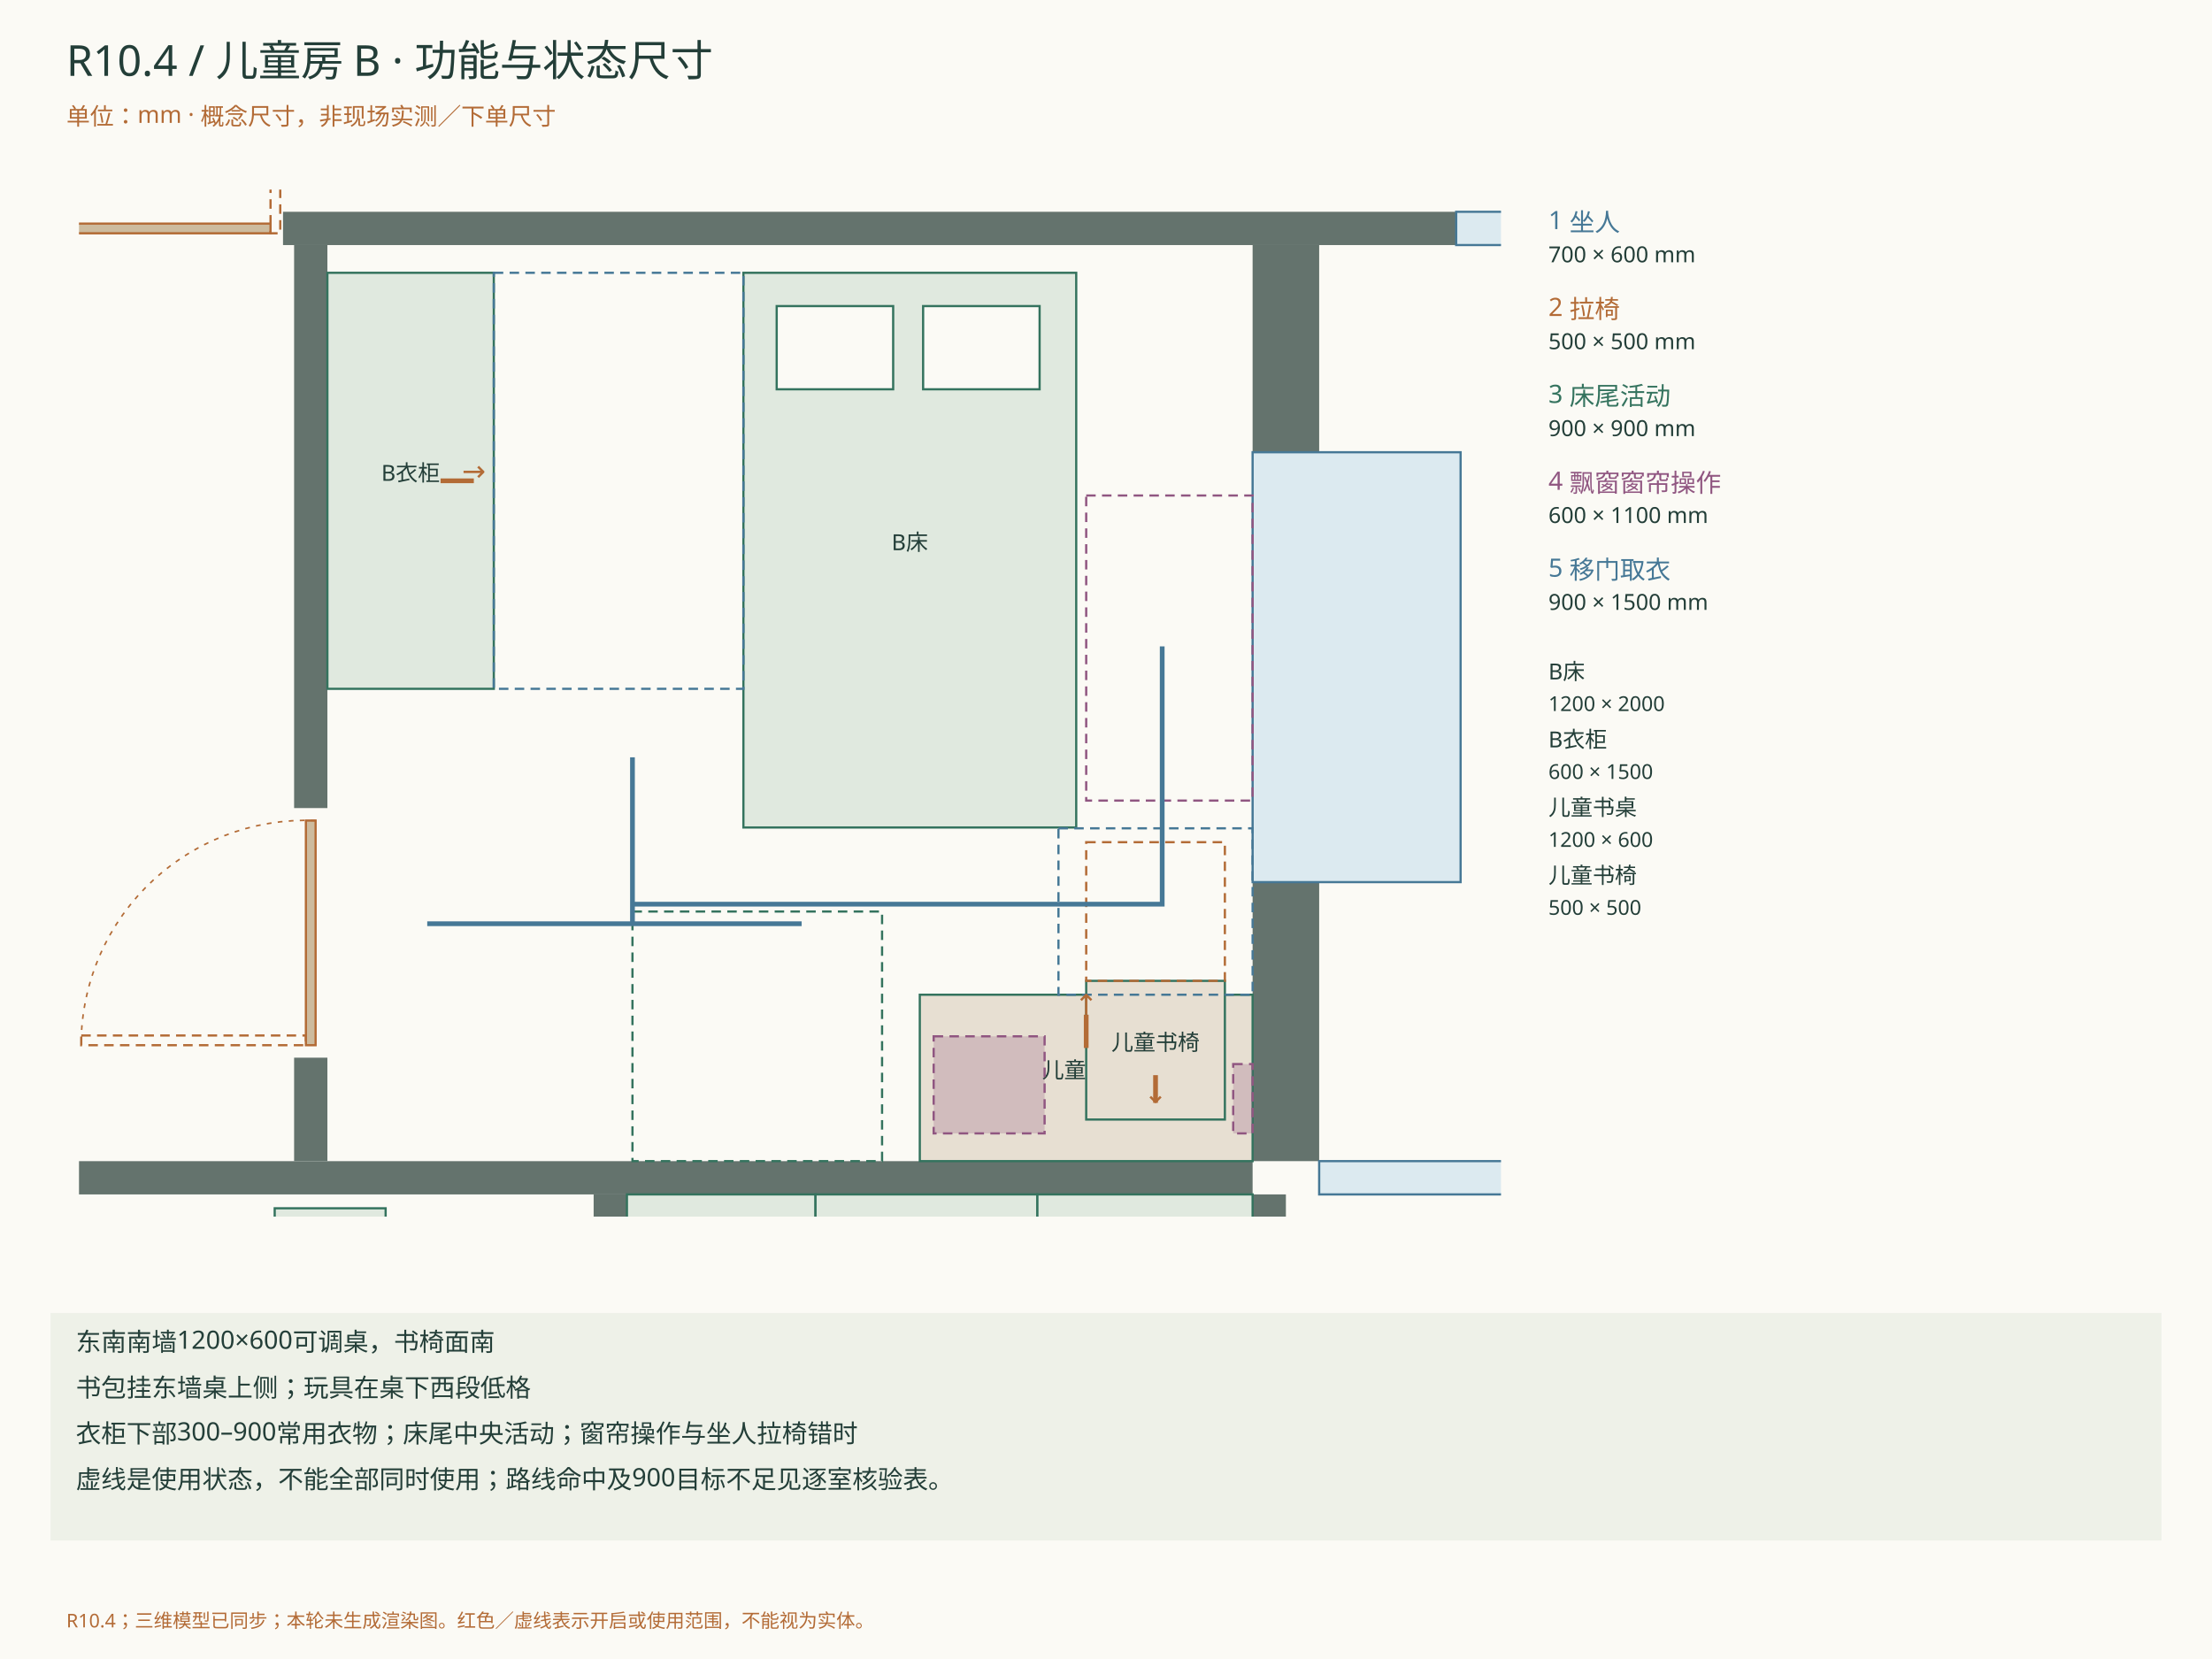
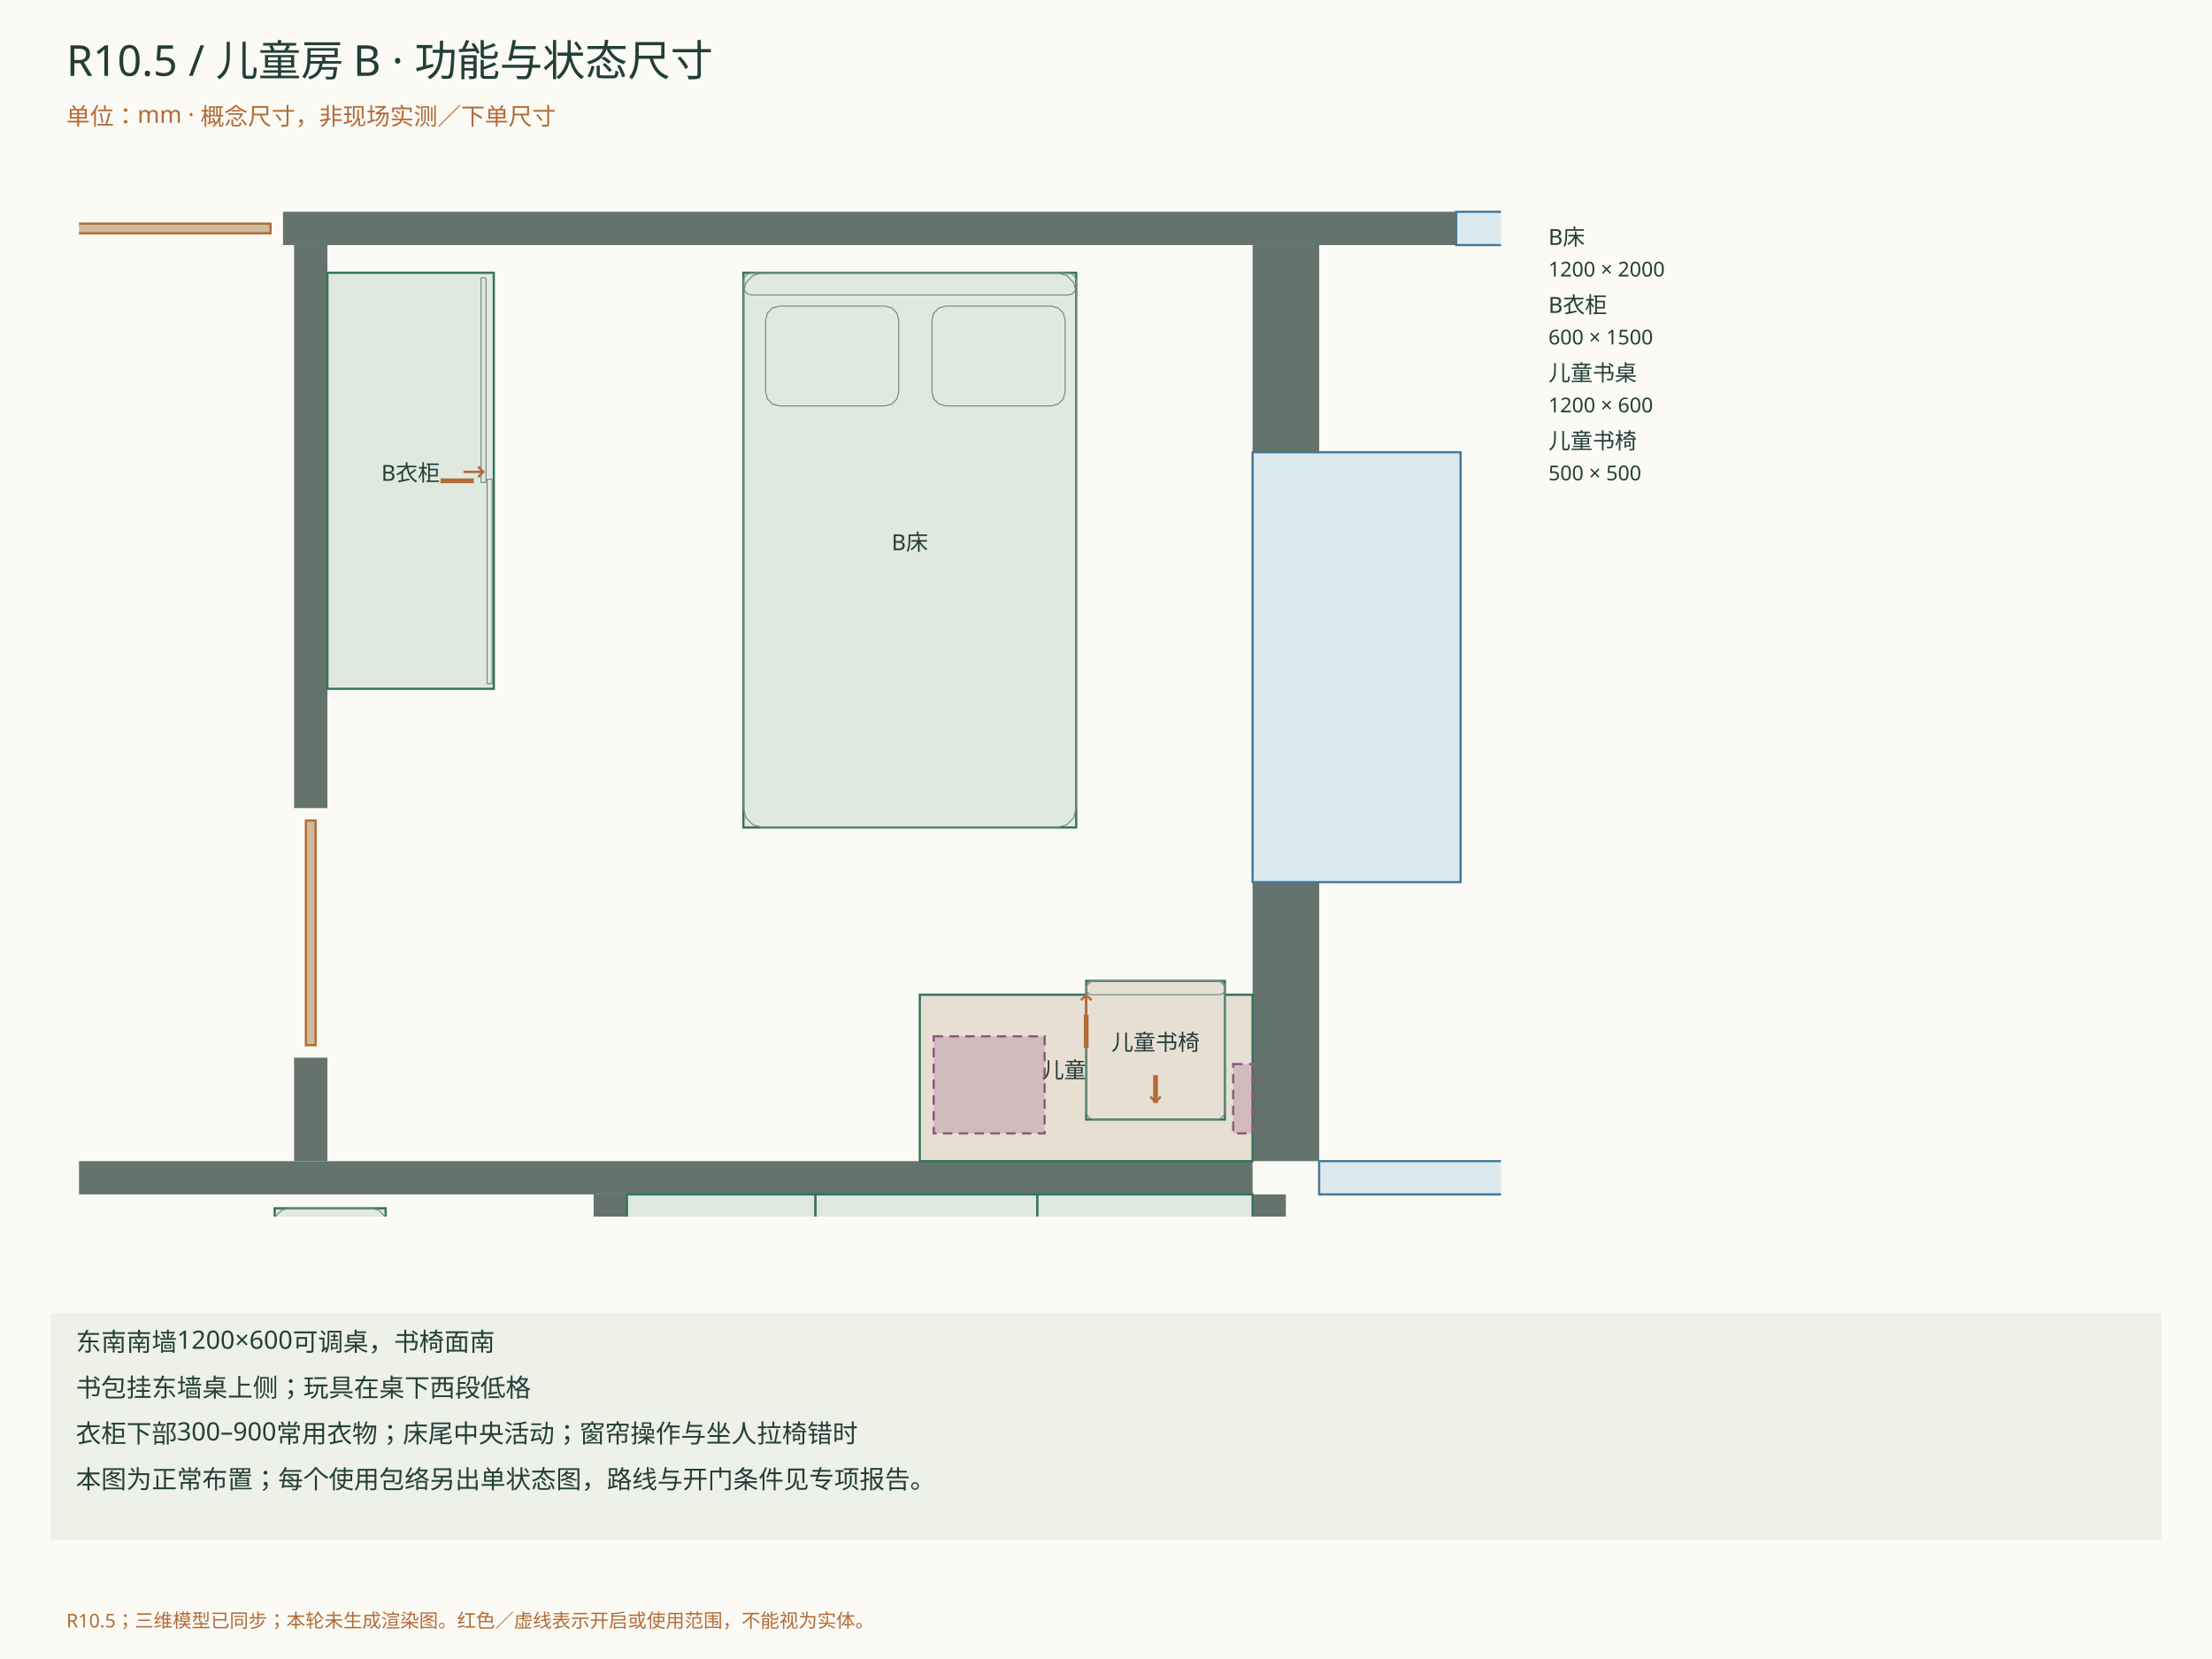
<svg xmlns="http://www.w3.org/2000/svg" viewBox="0 0 1400 1050" role="img">
  <rect width="100%" height="100%" fill="#fbfaf5" />
  <g font-family="PingFang SC, Microsoft YaHei, sans-serif">
-     <text x="42" y="48" font-size="27" fill="#233e38" text-anchor="start">R10.4  /  儿童房 B · 功能与状态尺寸</text>
+     <text x="42" y="48" font-size="27" fill="#233e38" text-anchor="start">R10.5  /  儿童房 B · 功能与状态尺寸</text>
    <text x="42" y="79" font-size="15" fill="#b36b36" text-anchor="start">单位：mm · 概念尺寸，非现场实测／下单尺寸</text>
    <defs>
      <clipPath id="panel_3">
        <rect x="50" y="120" width="900" height="650" fill="white" stroke="none" stroke-width="1.4" />
      </clipPath>
    </defs>
    <g clip-path="url(#panel_3)" data-plan="true" data-world="[440.0, 2644.0, 3736.0, 3703.0]" data-frame="[50, 120, 900, 650]" data-pulled="[]">
      <rect x="1256.9" y="-534.739" width="42.128" height="710.91" fill="#64736d" stroke="none" stroke-width="1.4" data-wall="wall_A_east_0" data-box="6620,6027,240,4050" />
      <rect x="-20.983" y="-555.803" width="1320.01" height="42.128" fill="#64736d" stroke="none" stroke-width="1.4" data-wall="wall_A_north_0" data-box="-660,9957,7520,240" />
      <rect x="179.125" y="134.043" width="742.506" height="21.064" fill="#64736d" stroke="none" stroke-width="1.4" data-wall="wall_A_south1_0" data-box="480,6147,4230,120" />
      <rect x="1186.69" y="134.043" width="70.213" height="21.064" fill="#64736d" stroke="none" stroke-width="1.4" data-wall="wall_A_south2_0" data-box="6220,6147,400,120" />
      <rect x="-20.983" y="-534.739" width="42.128" height="668.782" fill="#64736d" stroke="none" stroke-width="1.4" data-wall="wall_A_west_0" data-box="-660,6267,240,3810" />
      <rect x="792.79" y="155.107" width="42.128" height="131.123" fill="#64736d" stroke="none" stroke-width="1.4" data-wall="wall_B_east1_0" data-box="3976,5400,240,747" />
      <rect x="792.79" y="558.307" width="42.128" height="176.587" fill="#64736d" stroke="none" stroke-width="1.4" data-wall="wall_B_east2_0" data-box="3976,2844,240,1006" />
      <rect x="186.146" y="155.107" width="21.064" height="356.333" fill="#64736d" stroke="none" stroke-width="1.4" data-wall="wall_B_west1_0" data-box="520,4117,120,2030" />
      <rect x="186.146" y="669.419" width="21.064" height="65.474" fill="#64736d" stroke="none" stroke-width="1.4" data-wall="wall_B_west2_0" data-box="520,2844,120,373" />
      <rect x="73.805" y="1760.36" width="761.113" height="21.064" fill="#64736d" stroke="none" stroke-width="1.4" data-wall="wall_CD_0" data-box="-120,-3118,4336,120" />
      <rect x="792.79" y="1234.11" width="42.128" height="96.543" fill="#64736d" stroke="none" stroke-width="1.4" data-wall="wall_C_east1_0" data-box="3976,-550,240,550" />
      <rect x="792.79" y="1620.28" width="42.128" height="140.076" fill="#64736d" stroke="none" stroke-width="1.4" data-wall="wall_C_east2_0" data-box="3976,-2998,240,798" />
      <rect x="73.805" y="1728.76" width="21.064" height="52.66" fill="#64736d" stroke="none" stroke-width="1.4" data-wall="wall_C_west_end_0" data-box="-120,-3118,120,300" />
      <rect x="792.79" y="1781.42" width="42.128" height="572.941" fill="#64736d" stroke="none" stroke-width="1.4" data-wall="wall_D_east_0" data-box="3976,-6382,240,3264" />
      <rect x="94.869" y="2333.3" width="196.597" height="21.064" fill="#64736d" stroke="none" stroke-width="1.4" data-wall="wall_D_south1_0" data-box="0,-6382,1120,120" />
      <rect x="579.341" y="2333.3" width="213.449" height="21.064" fill="#64736d" stroke="none" stroke-width="1.4" data-wall="wall_D_south2_0" data-box="2760,-6382,1216,120" />
      <rect x="73.805" y="1939.4" width="21.064" height="414.961" fill="#64736d" stroke="none" stroke-width="1.4" data-wall="wall_D_west2_0" data-box="-120,-6382,120,2364" />
      <rect x="-109.978" y="2178.48" width="21.064" height="191.331" fill="#64736d" stroke="none" stroke-width="1.4" data-wall="wall_balconyA_east_0" data-box="-1167,-6470,120,1090" />
      <rect x="-637.456" y="2136.35" width="105.32" height="21.064" fill="#64736d" stroke="none" stroke-width="1.4" data-wall="wall_balconyA_head1_0" data-box="-4172,-5260,600,120" />
      <rect x="-181.069" y="2136.35" width="254.874" height="42.128" fill="#64736d" stroke="none" stroke-width="1.4" data-wall="wall_balconyA_head2_0" data-box="-1572,-5380,1452,240" />
      <rect x="988.86" y="734.893" width="21.064" height="31.596" fill="#64736d" stroke="none" stroke-width="1.4" data-wall="wall_balconyB_NE_0" data-box="5093,2664,120,180" />
      <rect x="988.86" y="1213.05" width="21.064" height="42.128" fill="#64736d" stroke="none" stroke-width="1.4" data-wall="wall_balconyB_SE_0" data-box="5093,-120,120,240" />
      <rect x="792.79" y="755.957" width="21.064" height="258.736" fill="#64736d" stroke="none" stroke-width="1.4" data-wall="wall_balconyB_div1_0" data-box="3976,1250,120,1474" />
      <rect x="792.79" y="1163.9" width="21.064" height="70.213" fill="#64736d" stroke="none" stroke-width="1.4" data-wall="wall_balconyB_div2_0" data-box="3976,-0,120,400" />
      <rect x="375.722" y="755.957" width="21.064" height="258.736" fill="#64736d" stroke="none" stroke-width="1.4" data-wall="wall_bath_east_0" data-box="1600,1250,120,1474" />
      <rect x="-63.111" y="734.893" width="855.901" height="21.064" fill="#64736d" stroke="none" stroke-width="1.4" data-wall="wall_bath_kitchen_north_0" data-box="-900,2724,4876,120" />
      <rect x="-42.047" y="993.629" width="172.023" height="21.064" fill="#64736d" stroke="none" stroke-width="1.4" data-wall="wall_bath_south1_0" data-box="-780,1250,980,120" />
      <rect x="270.402" y="993.629" width="105.32" height="21.064" fill="#64736d" stroke="none" stroke-width="1.4" data-wall="wall_bath_south2_0" data-box="1000,1250,600,120" />
      <rect x="-63.111" y="755.957" width="21.064" height="258.736" fill="#64736d" stroke="none" stroke-width="1.4" data-wall="wall_bath_west_0" data-box="-900,1250,120,1474" />
      <rect x="-545.828" y="910.427" width="42.128" height="104.267" fill="#64736d" stroke="none" stroke-width="1.4" data-wall="wall_entry_lower_0" data-box="-3650,1250,240,594" />
      <rect x="-679.584" y="993.629" width="175.884" height="42.128" fill="#64736d" stroke="none" stroke-width="1.4" data-wall="wall_entry_step_0" data-box="-4412,1130,1002,240" />
      <rect x="-545.828" y="112.979" width="566.973" height="42.128" fill="#64736d" stroke="none" stroke-width="1.4" data-wall="wall_family_north_0" data-box="-3650,6147,3230,240" />
      <rect x="-545.828" y="155.107" width="42.128" height="600.851" fill="#64736d" stroke="none" stroke-width="1.4" data-wall="wall_family_west_0" data-box="-3650,2724,240,3423" />
      <rect x="-679.584" y="1035.76" width="42.128" height="1334.05" fill="#64736d" stroke="none" stroke-width="1.4" data-wall="wall_living_west_0" data-box="-4412,-6470,240,7600" />
      <rect x="319.552" y="-534.739" width="21.064" height="115.852" fill="#64736d" stroke="none" stroke-width="1.4" data-wall="wall_master_bath_east1_0" data-box="1280,9417,120,660" />
      <rect x="319.552" y="-285.482" width="21.064" height="38.617" fill="#64736d" stroke="none" stroke-width="1.4" data-wall="wall_master_bath_east2_0" data-box="1280,8437,120,220" />
      <rect x="21.145" y="-267.929" width="298.407" height="21.064" fill="#64736d" stroke="none" stroke-width="1.4" data-wall="wall_master_bath_south_0" data-box="-420,8437,1700,120" />
      <rect x="-503.7" y="734.893" width="5.266" height="21.064" fill="#64736d" stroke="none" stroke-width="1.4" data-wall="shoe_wall_west_return" data-box="-3410,2724,30,120" />
      <rect x="-340.454" y="734.893" width="14.043" height="21.064" fill="#64736d" stroke="none" stroke-width="1.4" data-wall="shoe_wall_door_return" data-box="-2480,2724,80,120" />
      <rect x="921.631" y="134.043" width="265.055" height="21.064" fill="#dceaf0" stroke="#467896" stroke-width="1.4" />
      <rect x="834.918" y="734.893" width="153.943" height="21.064" fill="#dceaf0" stroke="#467896" stroke-width="1.4" />
      <rect x="988.86" y="766.489" width="21.064" height="446.557" fill="#dceaf0" stroke="#467896" stroke-width="1.4" />
      <rect x="834.918" y="1234.11" width="153.943" height="21.064" fill="#dceaf0" stroke="#467896" stroke-width="1.4" />
      <rect x="-637.456" y="2348.75" width="527.478" height="21.064" fill="#dceaf0" stroke="#467896" stroke-width="1.4" />
      <rect x="792.79" y="286.23" width="131.65" height="272.077" fill="#dceaf0" stroke="#467896" stroke-width="1.4" />
      <rect x="792.79" y="1330.65" width="131.65" height="289.63" fill="#dceaf0" stroke="#467896" stroke-width="1.4" />
      <rect x="291.466" y="2333.3" width="287.875" height="122.873" fill="#dceaf0" stroke="#467896" stroke-width="1.4" />
      <polygon points="470.51,523.727 681.15,523.727 681.15,172.66 470.51,172.66" fill="#e0e9df" stroke="#34735e" stroke-width="1.4" data-object="bedB" data-box="2140,4047,1200,2000" />
+       <polygon points="470.51,511.439 472.152,517.575 476.662,522.085 482.798,523.727 668.863,523.727 674.999,522.085 679.509,517.575 681.15,511.439 681.15,184.947 679.509,178.812 674.999,174.302 668.863,172.66 482.798,172.66 476.662,174.302 472.152,178.812 470.51,184.947" fill="none" stroke="#758c83" stroke-width="0.7" data-component="bedB_mattress" />
+       <polygon points="484.553,248.139 485.726,252.522 488.947,255.743 493.33,256.916 560.032,256.916 564.415,255.743 567.637,252.522 568.809,248.139 568.809,202.501 567.637,198.118 564.415,194.896 560.032,193.724 493.33,193.724 488.947,194.896 485.726,198.118 484.553,202.501" fill="none" stroke="#758c83" stroke-width="0.7" data-component="bedB_pillow0" />
+       <polygon points="589.873,248.139 591.046,252.522 594.267,255.743 598.65,256.916 665.352,256.916 669.735,255.743 672.957,252.522 674.129,248.139 674.129,202.501 672.957,198.118 669.735,194.896 665.352,193.724 598.65,193.724 594.267,194.896 591.046,198.118 589.873,202.501" fill="none" stroke="#758c83" stroke-width="0.7" data-component="bedB_pillow1" />
+       <polygon points="470.51,181.437 471.214,184.066 473.147,185.999 475.776,186.703 675.884,186.703 678.514,185.999 680.447,184.066 681.15,181.437 681.15,177.926 680.447,175.296 678.514,173.364 675.884,172.66 475.776,172.66 473.147,173.364 471.214,175.296 470.51,177.926" fill="none" stroke="#758c83" stroke-width="0.7" data-component="bedB_headboard" />
      <text x="575.83" y="348.193" font-size="14" fill="#233e38" text-anchor="middle">B床</text>
-       <rect x="491.574" y="193.724" width="73.724" height="52.66" fill="#fbfaf5" stroke="#34735e" stroke-width="1.4" />
-       <rect x="584.256" y="193.724" width="73.724" height="52.66" fill="#fbfaf5" stroke="#34735e" stroke-width="1.4" />
      <polygon points="207.21,435.96 312.53,435.96 312.53,172.66 207.21,172.66" fill="#e0e9df" stroke="#34735e" stroke-width="1.4" data-object="wardrobeB" data-box="640,4547,600,1500" />
+       <polygon points="308.318,432.274 308.388,432.537 308.581,432.73 308.844,432.8 310.951,432.8 311.214,432.73 311.407,432.537 311.477,432.274 311.477,303.783 311.407,303.52 311.214,303.327 310.951,303.257 308.844,303.257 308.581,303.327 308.388,303.52 308.318,303.783" fill="none" stroke="#758c83" stroke-width="0.7" data-component="wardrobeB_front0" />
+       <polygon points="304.456,304.837 304.526,305.1 304.719,305.293 304.982,305.363 307.089,305.363 307.352,305.293 307.545,305.1 307.615,304.837 307.615,176.346 307.545,176.083 307.352,175.89 307.089,175.82 304.982,175.82 304.719,175.89 304.526,176.083 304.456,176.346" fill="none" stroke="#758c83" stroke-width="0.7" data-component="wardrobeB_front1" />
      <text x="259.87" y="304.31" font-size="14" fill="#233e38" text-anchor="middle">B衣柜</text>
      <polygon points="396.786,861.277 516.149,861.277 516.149,755.957 396.786,755.957" fill="#e0e9df" stroke="#34735e" stroke-width="1.4" data-object="hob" data-box="1720,2124,680,600" />
+       <polygon points="508.25,868.474 508.344,868.825 508.602,869.082 508.952,869.176 509.654,869.176 510.005,869.082 510.263,868.825 510.356,868.474 510.356,865.49 510.263,865.14 510.005,864.882 509.654,864.788 508.952,864.788 508.602,864.882 508.344,865.14 508.25,865.49" fill="none" stroke="#758c83" stroke-width="0.7" data-component="hob_pull0" />
+       <polygon points="397.84,864.086 397.933,864.436 398.191,864.694 398.542,864.788 514.394,864.788 514.744,864.694 515.002,864.436 515.096,864.086 515.096,861.979 515.002,861.629 514.744,861.371 514.394,861.277 398.542,861.277 398.191,861.371 397.933,861.629 397.84,861.979" fill="none" stroke="#758c83" stroke-width="0.7" data-component="hob_front0" />
      <text x="456.468" y="808.617" font-size="14" fill="#233e38" text-anchor="middle">灶台</text>
      <polygon points="516.149,861.277 656.576,861.277 656.576,755.957 516.149,755.957" fill="#e0e9df" stroke="#34735e" stroke-width="1.4" data-object="prep" data-box="2400,2124,800,600" />
+       <polygon points="578.463,868.474 578.557,868.825 578.815,869.082 579.166,869.176 579.868,869.176 580.218,869.082 580.476,868.825 580.57,868.474 580.57,865.49 580.476,865.14 580.218,864.882 579.868,864.788 579.166,864.788 578.815,864.882 578.557,865.14 578.463,865.49" fill="none" stroke="#758c83" stroke-width="0.7" data-component="prep_pull0" />
+       <polygon points="648.677,868.474 648.771,868.825 649.028,869.082 649.379,869.176 650.081,869.176 650.432,869.082 650.689,868.825 650.783,868.474 650.783,865.49 650.689,865.14 650.432,864.882 650.081,864.788 649.379,864.788 649.028,864.882 648.771,865.14 648.677,865.49" fill="none" stroke="#758c83" stroke-width="0.7" data-component="prep_pull1" />
+       <polygon points="517.202,864.086 517.296,864.436 517.554,864.694 517.904,864.788 584.607,864.788 584.958,864.694 585.215,864.436 585.309,864.086 585.309,861.979 585.215,861.629 584.958,861.371 584.607,861.277 517.904,861.277 517.554,861.371 517.296,861.629 517.202,861.979" fill="none" stroke="#758c83" stroke-width="0.7" data-component="prep_front0" />
+       <polygon points="587.416,864.086 587.509,864.436 587.767,864.694 588.118,864.788 654.82,864.788 655.171,864.694 655.429,864.436 655.523,864.086 655.523,861.979 655.429,861.629 655.171,861.371 654.82,861.277 588.118,861.277 587.767,861.371 587.509,861.629 587.416,861.979" fill="none" stroke="#758c83" stroke-width="0.7" data-component="prep_front1" />
      <text x="586.362" y="808.617" font-size="14" fill="#233e38" text-anchor="middle">备菜柜</text>
      <polygon points="656.576,861.277 792.79,861.277 792.79,755.957 656.576,755.957" fill="#e0e9df" stroke="#34735e" stroke-width="1.4" data-object="sink" data-box="3200,2124,776,600" />
+       <polygon points="716.784,868.474 716.878,868.825 717.135,869.082 717.486,869.176 718.188,869.176 718.538,869.082 718.796,868.825 718.89,868.474 718.89,865.49 718.796,865.14 718.538,864.882 718.188,864.788 717.486,864.788 717.135,864.882 716.878,865.14 716.784,865.49" fill="none" stroke="#758c83" stroke-width="0.7" data-component="sink_pull0" />
+       <polygon points="784.891,868.474 784.985,868.825 785.242,869.082 785.593,869.176 786.295,869.176 786.645,869.082 786.903,868.825 786.997,868.474 786.997,865.49 786.903,865.14 786.645,864.882 786.295,864.788 785.593,864.788 785.242,864.882 784.985,865.14 784.891,865.49" fill="none" stroke="#758c83" stroke-width="0.7" data-component="sink_pull1" />
+       <polygon points="684.31,836.878 684.427,837.317 684.749,837.639 685.188,837.756 761.369,837.756 761.807,837.639 762.13,837.317 762.247,836.878 762.247,781.761 762.13,781.322 761.807,781 761.369,780.883 685.188,780.883 684.749,781 684.427,781.322 684.31,781.761" fill="none" stroke="#758c83" stroke-width="0.7" data-component="kitchen_sink_bowl_bottom" />
+       <polygon points="657.629,864.086 657.723,864.436 657.981,864.694 658.331,864.788 722.927,864.788 723.278,864.694 723.536,864.436 723.629,864.086 723.629,861.979 723.536,861.629 723.278,861.371 722.927,861.277 658.331,861.277 657.981,861.371 657.723,861.629 657.629,861.979" fill="none" stroke="#758c83" stroke-width="0.7" data-component="sink_front0" />
+       <polygon points="725.736,864.086 725.83,864.436 726.087,864.694 726.438,864.788 791.034,864.788 791.385,864.694 791.643,864.436 791.736,864.086 791.736,861.979 791.643,861.629 791.385,861.371 791.034,861.277 726.438,861.277 726.087,861.371 725.83,861.629 725.736,861.979" fill="none" stroke="#758c83" stroke-width="0.7" data-component="sink_front1" />
+       <polygon points="684.31,837.054 684.404,837.404 684.662,837.662 685.012,837.756 761.545,837.756 761.895,837.662 762.153,837.404 762.247,837.054 762.153,836.703 761.895,836.445 761.545,836.352 685.012,836.352 684.662,836.445 684.404,836.703" fill="none" stroke="#758c83" stroke-width="0.7" data-component="kitchen_sink_bowl_wall0" />
+       <polygon points="684.31,781.585 684.404,781.936 684.662,782.194 685.012,782.287 761.545,782.287 761.895,782.194 762.153,781.936 762.247,781.585 762.153,781.234 761.895,780.977 761.545,780.883 685.012,780.883 684.662,780.977 684.404,781.234" fill="none" stroke="#758c83" stroke-width="0.7" data-component="kitchen_sink_bowl_wall1" />
+       <polygon points="684.31,837.054 684.404,837.404 684.662,837.662 685.012,837.756 685.363,837.662 685.621,837.404 685.714,837.054 685.714,781.585 685.621,781.234 685.363,780.977 685.012,780.883 684.662,780.977 684.404,781.234 684.31,781.585" fill="none" stroke="#758c83" stroke-width="0.7" data-component="kitchen_sink_bowl_wall2" />
+       <polygon points="760.843,837.054 760.936,837.404 761.194,837.662 761.545,837.756 761.895,837.662 762.153,837.404 762.247,837.054 762.247,781.585 762.153,781.234 761.895,780.977 761.545,780.883 761.194,780.977 760.936,781.234 760.843,781.585" fill="none" stroke="#758c83" stroke-width="0.7" data-component="kitchen_sink_bowl_wall3" />
+       <polygon points="681.15,839.862 681.291,840.388 681.678,840.775 682.204,840.915 764.353,840.915 764.879,840.775 765.266,840.388 765.406,839.862 765.406,838.809 765.266,838.283 764.879,837.896 764.353,837.756 682.204,837.756 681.678,837.896 681.291,838.283 681.15,838.809" fill="none" stroke="#758c83" stroke-width="0.7" data-component="kitchen_sink_rim" />
+       <polygon points="681.15,779.83 681.291,780.356 681.678,780.742 682.204,780.883 764.353,780.883 764.879,780.742 765.266,780.356 765.406,779.83 765.406,778.777 765.266,778.251 764.879,777.864 764.353,777.723 682.204,777.723 681.678,777.864 681.291,778.251 681.15,778.777" fill="none" stroke="#758c83" stroke-width="0.7" data-component="kitchen_sink_rim.001" />
+       <polygon points="681.15,839.862 681.291,840.388 681.678,840.775 682.204,840.915 683.257,840.915 683.783,840.775 684.169,840.388 684.31,839.862 684.31,778.777 684.169,778.251 683.783,777.864 683.257,777.723 682.204,777.723 681.678,777.864 681.291,778.251 681.15,778.777" fill="none" stroke="#758c83" stroke-width="0.7" data-component="kitchen_sink_rim.002" />
+       <polygon points="762.247,839.862 762.388,840.388 762.774,840.775 763.3,840.915 764.353,840.915 764.879,840.775 765.266,840.388 765.406,839.862 765.406,778.777 765.266,778.251 764.879,777.864 764.353,777.723 763.3,777.723 762.774,777.864 762.388,778.251 762.247,778.777" fill="none" stroke="#758c83" stroke-width="0.7" data-component="kitchen_sink_rim.003" />
      <text x="724.683" y="808.617" font-size="14" fill="#233e38" text-anchor="middle">主槽柜</text>
      <polygon points="173.859,878.831 244.072,878.831 244.072,764.734 173.859,764.734" fill="#e0e9df" stroke="#34735e" stroke-width="1.4" data-object="Bath_Public_wc" data-box="450,2024,400,650" />
+       <polygon points="173.859,821.782 175.055,830.869 178.562,839.336 184.142,846.606 191.412,852.186 199.879,855.693 208.966,856.889 218.052,855.693 226.519,852.186 233.79,846.606 239.369,839.336 242.876,830.869 244.072,821.782 242.876,812.696 239.369,804.229 233.79,796.958 226.519,791.379 218.052,787.872 208.966,786.676 199.879,787.872 191.412,791.379 184.142,796.958 178.562,804.229 175.055,812.696" fill="none" stroke="#758c83" stroke-width="0.7" data-component="Bath_Public_wc_bowl" />
+       <polygon points="178.072,827.487 179.125,835.483 182.211,842.934 187.12,849.332 193.519,854.242 200.97,857.328 208.966,858.381 216.962,857.328 224.413,854.242 230.811,849.332 235.72,842.934 238.807,835.483 239.86,827.487 238.807,819.491 235.72,812.04 230.811,805.642 224.413,800.732 216.962,797.646 208.966,796.593 200.97,797.646 193.519,800.732 187.12,805.642 182.211,812.04 179.125,819.491" fill="none" stroke="#758c83" stroke-width="0.7" data-component="Bath_Public_wc_seat" />
+       <polygon points="173.859,782.287 175.032,786.67 178.253,789.891 182.636,791.064 235.296,791.064 239.678,789.891 242.9,786.67 244.072,782.287 244.072,773.511 242.9,769.128 239.678,765.907 235.296,764.734 182.636,764.734 178.253,765.907 175.032,769.128 173.859,773.511" fill="none" stroke="#758c83" stroke-width="0.7" data-component="Bath_Public_wc_tank" />
      <text x="208.966" y="821.782" font-size="14" fill="#233e38" text-anchor="middle">客卫马桶</text>
      <polygon points="582.15,734.893 792.79,734.893 792.79,629.573 582.15,629.573" fill="#e7dfd2" stroke="#34735e" stroke-width="1.4" data-object="child_desk" data-box="2776,2844,1200,600" />
      <text x="687.47" y="682.233" font-size="14" fill="#233e38" text-anchor="middle">儿童书桌</text>
      <polygon points="687.47,708.563 775.236,708.563 775.236,620.797 687.47,620.797" fill="#e7dfd2" stroke="#34735e" stroke-width="1.4" data-object="child_chair" data-box="3376,2994,500,500" />
+       <polygon points="687.47,703.297 688.173,705.927 690.106,707.86 692.736,708.563 769.97,708.563 772.6,707.86 774.533,705.927 775.236,703.297 775.236,626.063 774.533,623.433 772.6,621.5 769.97,620.797 692.736,620.797 690.106,621.5 688.173,623.433 687.47,626.063" fill="none" stroke="#758c83" stroke-width="0.7" data-component="child_chair_seat" />
+       <polygon points="687.47,626.063 687.939,627.816 689.227,629.104 690.98,629.573 771.726,629.573 773.479,629.104 774.767,627.816 775.236,626.063 775.236,624.307 774.767,622.554 773.479,621.266 771.726,620.797 690.98,620.797 689.227,621.266 687.939,622.554 687.47,624.307" fill="none" stroke="#758c83" stroke-width="0.7" data-component="child_chair_back" />
      <text x="731.353" y="664.68" font-size="14" fill="#233e38" text-anchor="middle">儿童书椅</text>
      <rect x="29.044" y="141.503" width="142.182" height="6.144" fill="#cdbb9e" stroke="#b36b36" stroke-width="1.4" />
-       <rect x="171.226" y="5.464" width="6.144" height="142.182" fill="none" stroke="#b36b36" stroke-width="1.4" stroke-dasharray="6 4" />
-       <polyline points="29.044,141.503 29.56,134.07 30.465,126.674 31.756,119.336 33.428,112.076 35.479,104.913 37.901,97.867 40.689,90.957 43.835,84.203 47.33,77.623 51.165,71.235 55.328,65.056 59.809,59.104 64.596,53.394 69.675,47.943 75.032,42.764 80.653,37.874 86.522,33.284 92.624,29.008 98.941,25.057 105.456,21.441 112.151,18.172 119.008,15.258 126.008,12.707 133.132,10.525 140.361,8.719 147.674,7.294 155.052,6.254 162.474,5.601 169.92,5.338 177.37,5.464" fill="none" stroke="#b36b36" stroke-dasharray="3 4" />
      <rect x="193.607" y="519.338" width="6.144" height="142.182" fill="#cdbb9e" stroke="#b36b36" stroke-width="1.4" />
-       <rect x="51.425" y="655.377" width="142.182" height="6.144" fill="none" stroke="#b36b36" stroke-width="1.4" stroke-dasharray="6 4" />
-       <polyline points="199.75,519.338 192.301,519.212 184.854,519.475 177.432,520.128 170.055,521.168 162.741,522.593 155.513,524.399 148.389,526.58 141.388,529.132 134.531,532.046 127.836,535.315 121.321,538.93 115.004,542.882 108.903,547.158 103.034,551.748 97.413,556.638 92.056,561.816 86.977,567.268 82.19,572.978 77.709,578.93 73.545,585.109 69.711,591.497 66.216,598.077 63.07,604.831 60.282,611.741 57.859,618.787 55.809,625.95 54.136,633.21 52.846,640.548 51.941,647.944 51.425,655.377" fill="none" stroke="#b36b36" stroke-dasharray="3 4" />
    </g>
-     <rect x="669.916" y="524.253" width="122.873" height="105.32" fill="none" stroke="#467896" stroke-width="1.4" stroke-dasharray="6 4" />
-     <text x="980" y="145" font-size="16" fill="#467896" text-anchor="start">1 坐人</text>
-     <text x="980" y="166" font-size="14" fill="#233e38" text-anchor="start">700 × 600 mm</text>
-     <rect x="687.47" y="533.03" width="87.767" height="87.767" fill="none" stroke="#b36b36" stroke-width="1.4" stroke-dasharray="6 4" />
-     <text x="980" y="200" font-size="16" fill="#b36b36" text-anchor="start">2 拉椅</text>
-     <text x="980" y="221" font-size="14" fill="#233e38" text-anchor="start">500 × 500 mm</text>
-     <rect x="400.297" y="576.913" width="157.98" height="157.98" fill="none" stroke="#34735e" stroke-width="1.4" stroke-dasharray="6 4" />
-     <text x="980" y="255" font-size="16" fill="#34735e" text-anchor="start">3 床尾活动</text>
-     <text x="980" y="276" font-size="14" fill="#233e38" text-anchor="start">900 × 900 mm</text>
-     <rect x="687.47" y="313.613" width="105.32" height="193.087" fill="none" stroke="#905681" stroke-width="1.4" stroke-dasharray="6 4" />
-     <text x="980" y="310" font-size="16" fill="#905681" text-anchor="start">4 飘窗窗帘操作</text>
-     <text x="980" y="331" font-size="14" fill="#233e38" text-anchor="start">600 × 1100 mm</text>
-     <rect x="312.53" y="172.66" width="157.98" height="263.3" fill="none" stroke="#467896" stroke-width="1.4" stroke-dasharray="6 4" />
-     <text x="980" y="365" font-size="16" fill="#467896" text-anchor="start">5 移门取衣</text>
-     <text x="980" y="386" font-size="14" fill="#233e38" text-anchor="start">900 × 1500 mm</text>
-     <text x="980" y="430" font-size="14" fill="#233e38" text-anchor="start">B床</text>
-     <text x="980" y="450" font-size="13" fill="#233e38" text-anchor="start">1200 × 2000</text>
-     <text x="980" y="473" font-size="14" fill="#233e38" text-anchor="start">B衣柜</text>
-     <text x="980" y="493" font-size="13" fill="#233e38" text-anchor="start">600 × 1500</text>
-     <text x="980" y="516" font-size="14" fill="#233e38" text-anchor="start">儿童书桌</text>
-     <text x="980" y="536" font-size="13" fill="#233e38" text-anchor="start">1200 × 600</text>
-     <text x="980" y="559" font-size="14" fill="#233e38" text-anchor="start">儿童书椅</text>
-     <text x="980" y="579" font-size="13" fill="#233e38" text-anchor="start">500 × 500</text>
+     <text x="980" y="155" font-size="14" fill="#233e38" text-anchor="start">B床</text>
+     <text x="980" y="175" font-size="13" fill="#233e38" text-anchor="start">1200 × 2000</text>
+     <text x="980" y="198" font-size="14" fill="#233e38" text-anchor="start">B衣柜</text>
+     <text x="980" y="218" font-size="13" fill="#233e38" text-anchor="start">600 × 1500</text>
+     <text x="980" y="241" font-size="14" fill="#233e38" text-anchor="start">儿童书桌</text>
+     <text x="980" y="261" font-size="13" fill="#233e38" text-anchor="start">1200 × 600</text>
+     <text x="980" y="284" font-size="14" fill="#233e38" text-anchor="start">儿童书椅</text>
+     <text x="980" y="304" font-size="13" fill="#233e38" text-anchor="start">500 × 500</text>
    <path d="M278.828,304.31 L299.892,304.31" stroke="#b36b36" stroke-width="3" />
    <text x="299.892" y="304.31" font-size="18" fill="#b36b36" text-anchor="middle">→</text>
    <path d="M687.47,663.276 L687.47,642.212" stroke="#b36b36" stroke-width="3" />
    <text x="687.47" y="642.212" font-size="18" fill="#b36b36" text-anchor="middle">↑</text>
    <path d="M731.353,680.478 L731.353,698.031" stroke="#b36b36" stroke-width="3" />
    <text x="731.353" y="698.031" font-size="18" fill="#b36b36" text-anchor="middle">↓</text>
    <rect x="780.502" y="673.457" width="12.287" height="43.883" fill="#90568140" stroke="#905681" stroke-width="1.4" stroke-dasharray="6 4" />
    <rect x="590.926" y="655.903" width="70.213" height="61.437" fill="#90568140" stroke="#905681" stroke-width="1.4" stroke-dasharray="6 4" />
-     <polyline points="270.402,584.637 400.297,584.637 400.297,479.317 400.297,584.637 507.372,584.637" stroke="#467896" stroke-width="3" fill="none" />
-     <polyline points="400.297,572.262 735.566,572.262 735.566,409.103" stroke="#467896" stroke-width="3" fill="none" />
    <rect x="32" y="831" width="1336" height="144" fill="#eef1e8" stroke="none" stroke-width="1.4" />
    <text x="48" y="855" font-size="16" fill="#233e38" text-anchor="start">东南南墙1200×600可调桌，书椅面南</text>
    <text x="48" y="884" font-size="16" fill="#233e38" text-anchor="start">书包挂东墙桌上侧；玩具在桌下西段低格</text>
    <text x="48" y="913" font-size="16" fill="#233e38" text-anchor="start">衣柜下部300–900常用衣物；床尾中央活动；窗帘操作与坐人拉椅错时</text>
-     <text x="48" y="942" font-size="16" fill="#233e38" text-anchor="start">虚线是使用状态，不能全部同时使用；路线命中及900目标不足见逐室核验表。</text>
-     <text x="42" y="1030" font-size="12" fill="#b36b36" text-anchor="start">R10.4；三维模型已同步；本轮未生成渲染图。红色／虚线表示开启或使用范围，不能视为实体。</text>
+     <text x="48" y="942" font-size="16" fill="#233e38" text-anchor="start">本图为正常布置；每个使用包络另出单状态图，路线与开门条件见专项报告。</text>
+     <text x="42" y="1030" font-size="12" fill="#b36b36" text-anchor="start">R10.5；三维模型已同步；本轮未生成渲染图。红色／虚线表示开启或使用范围，不能视为实体。</text>
  </g>
</svg>
